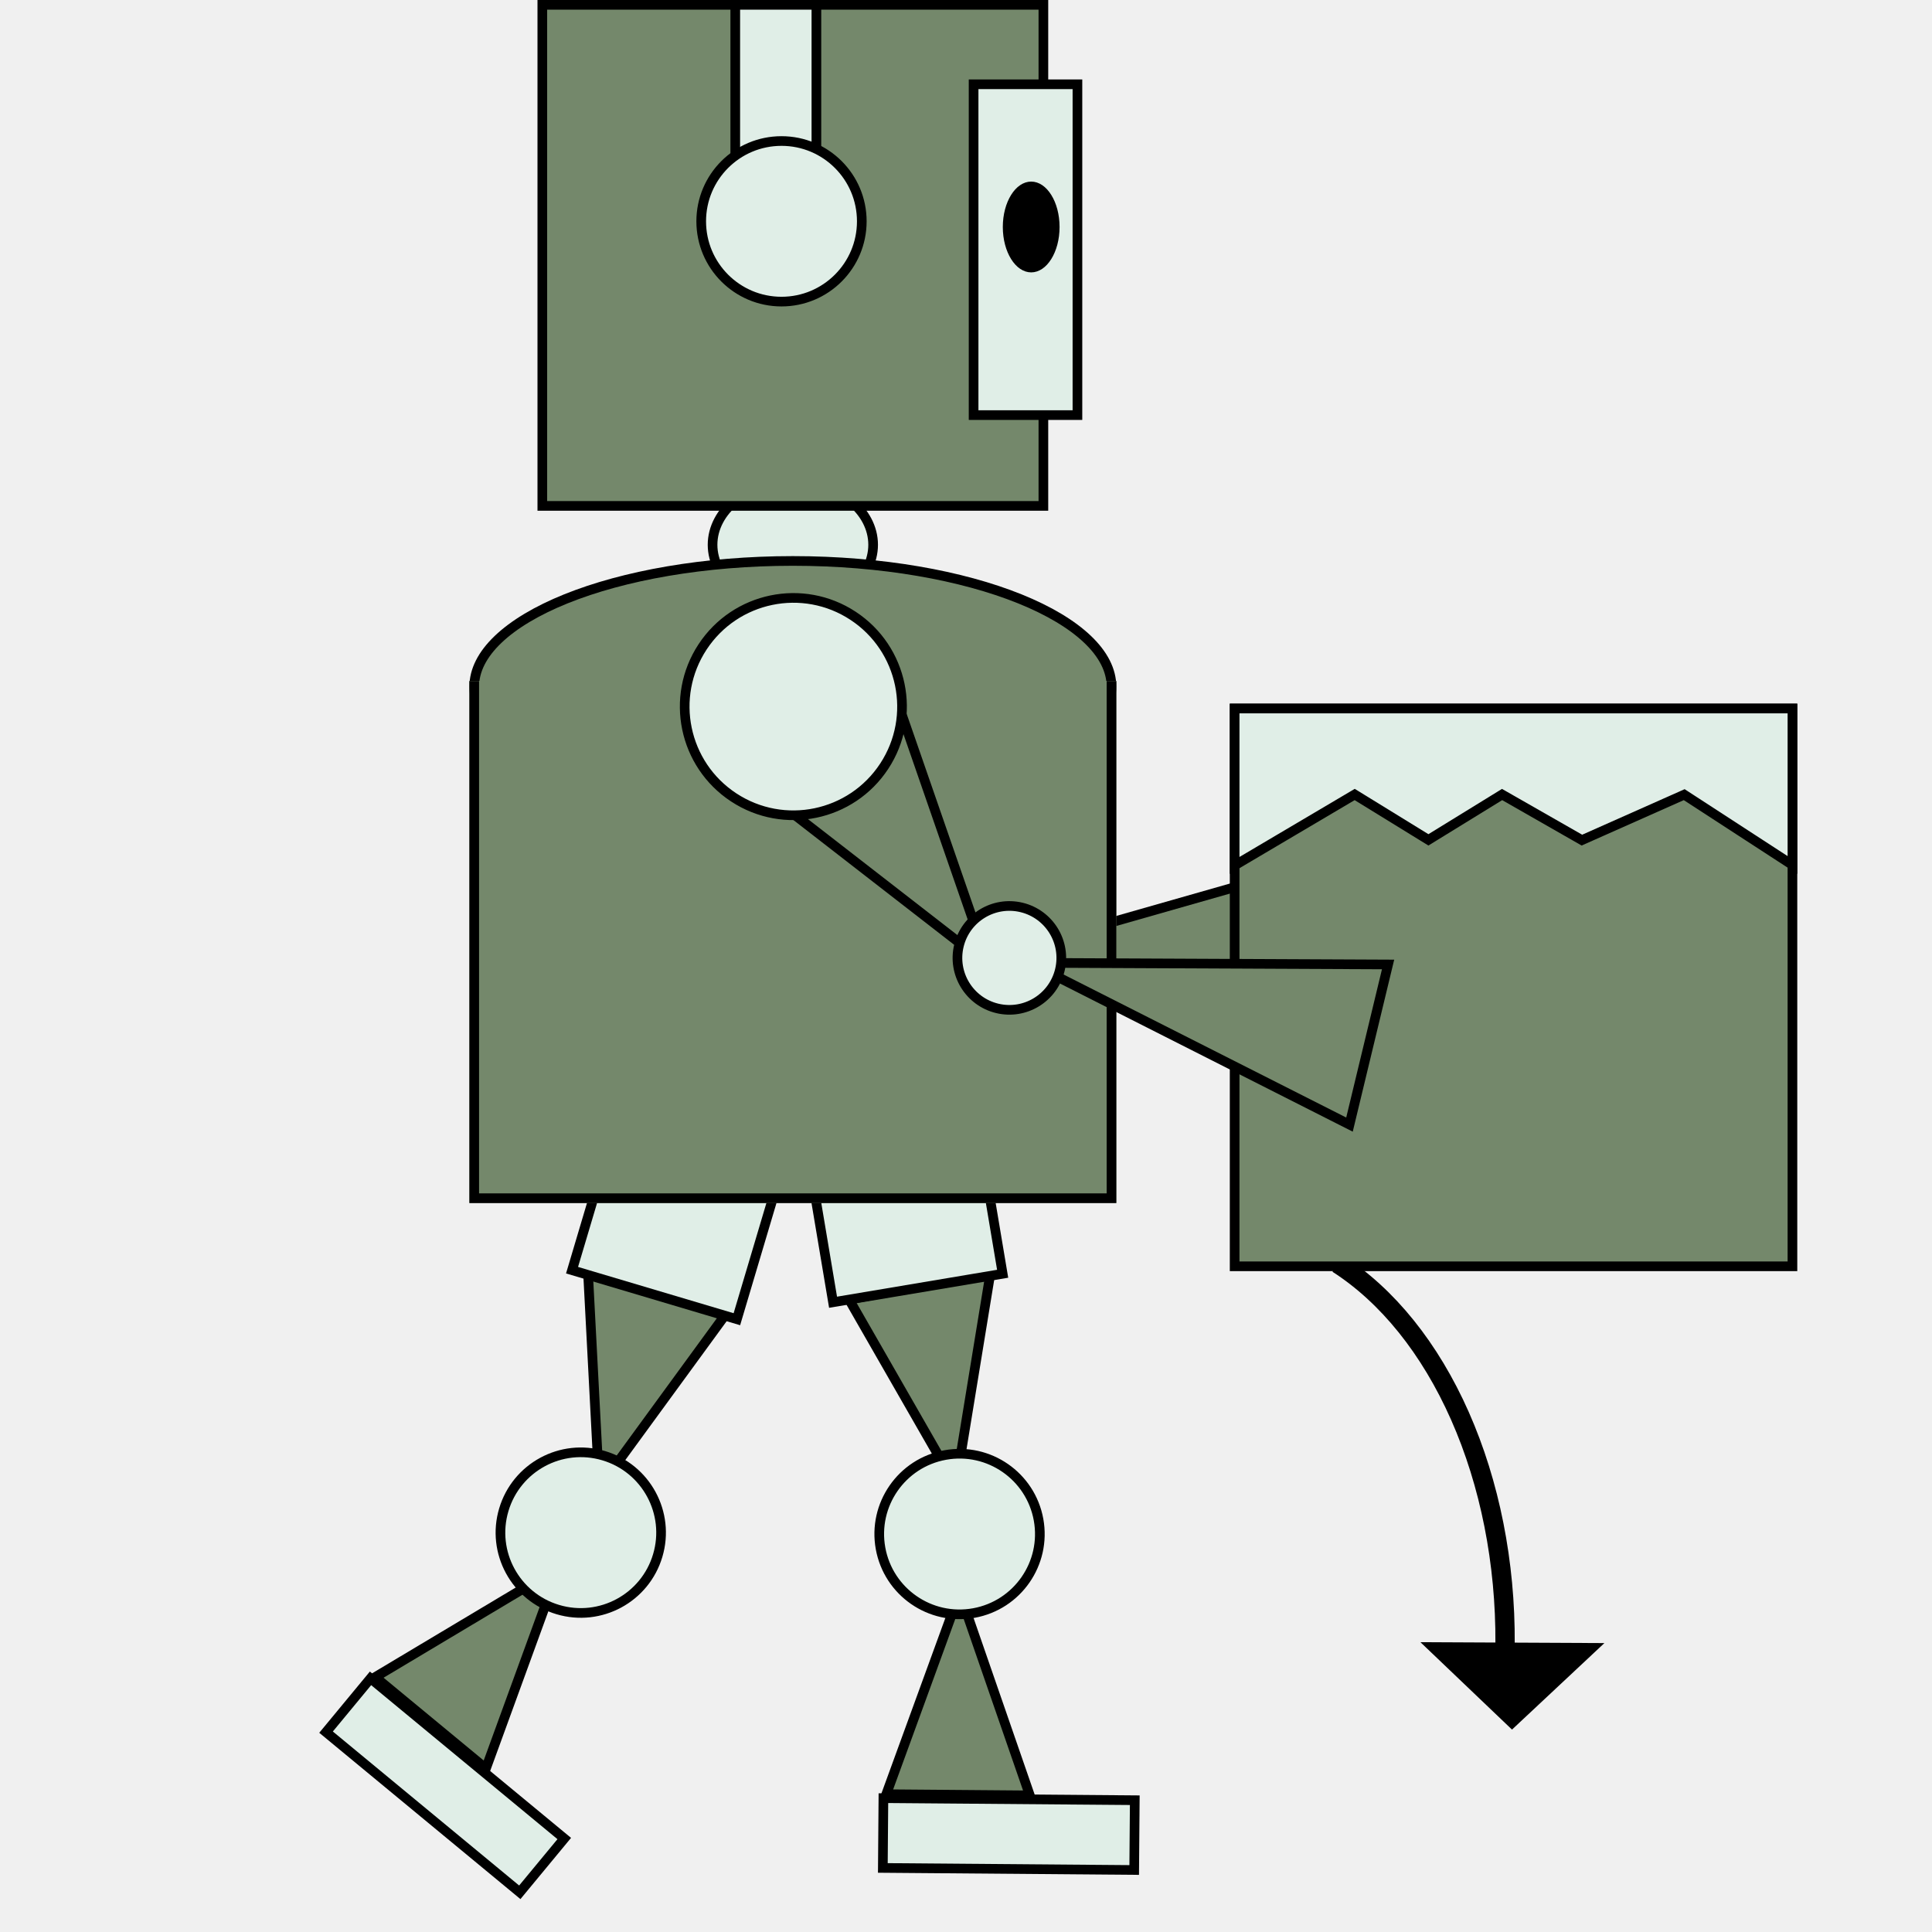
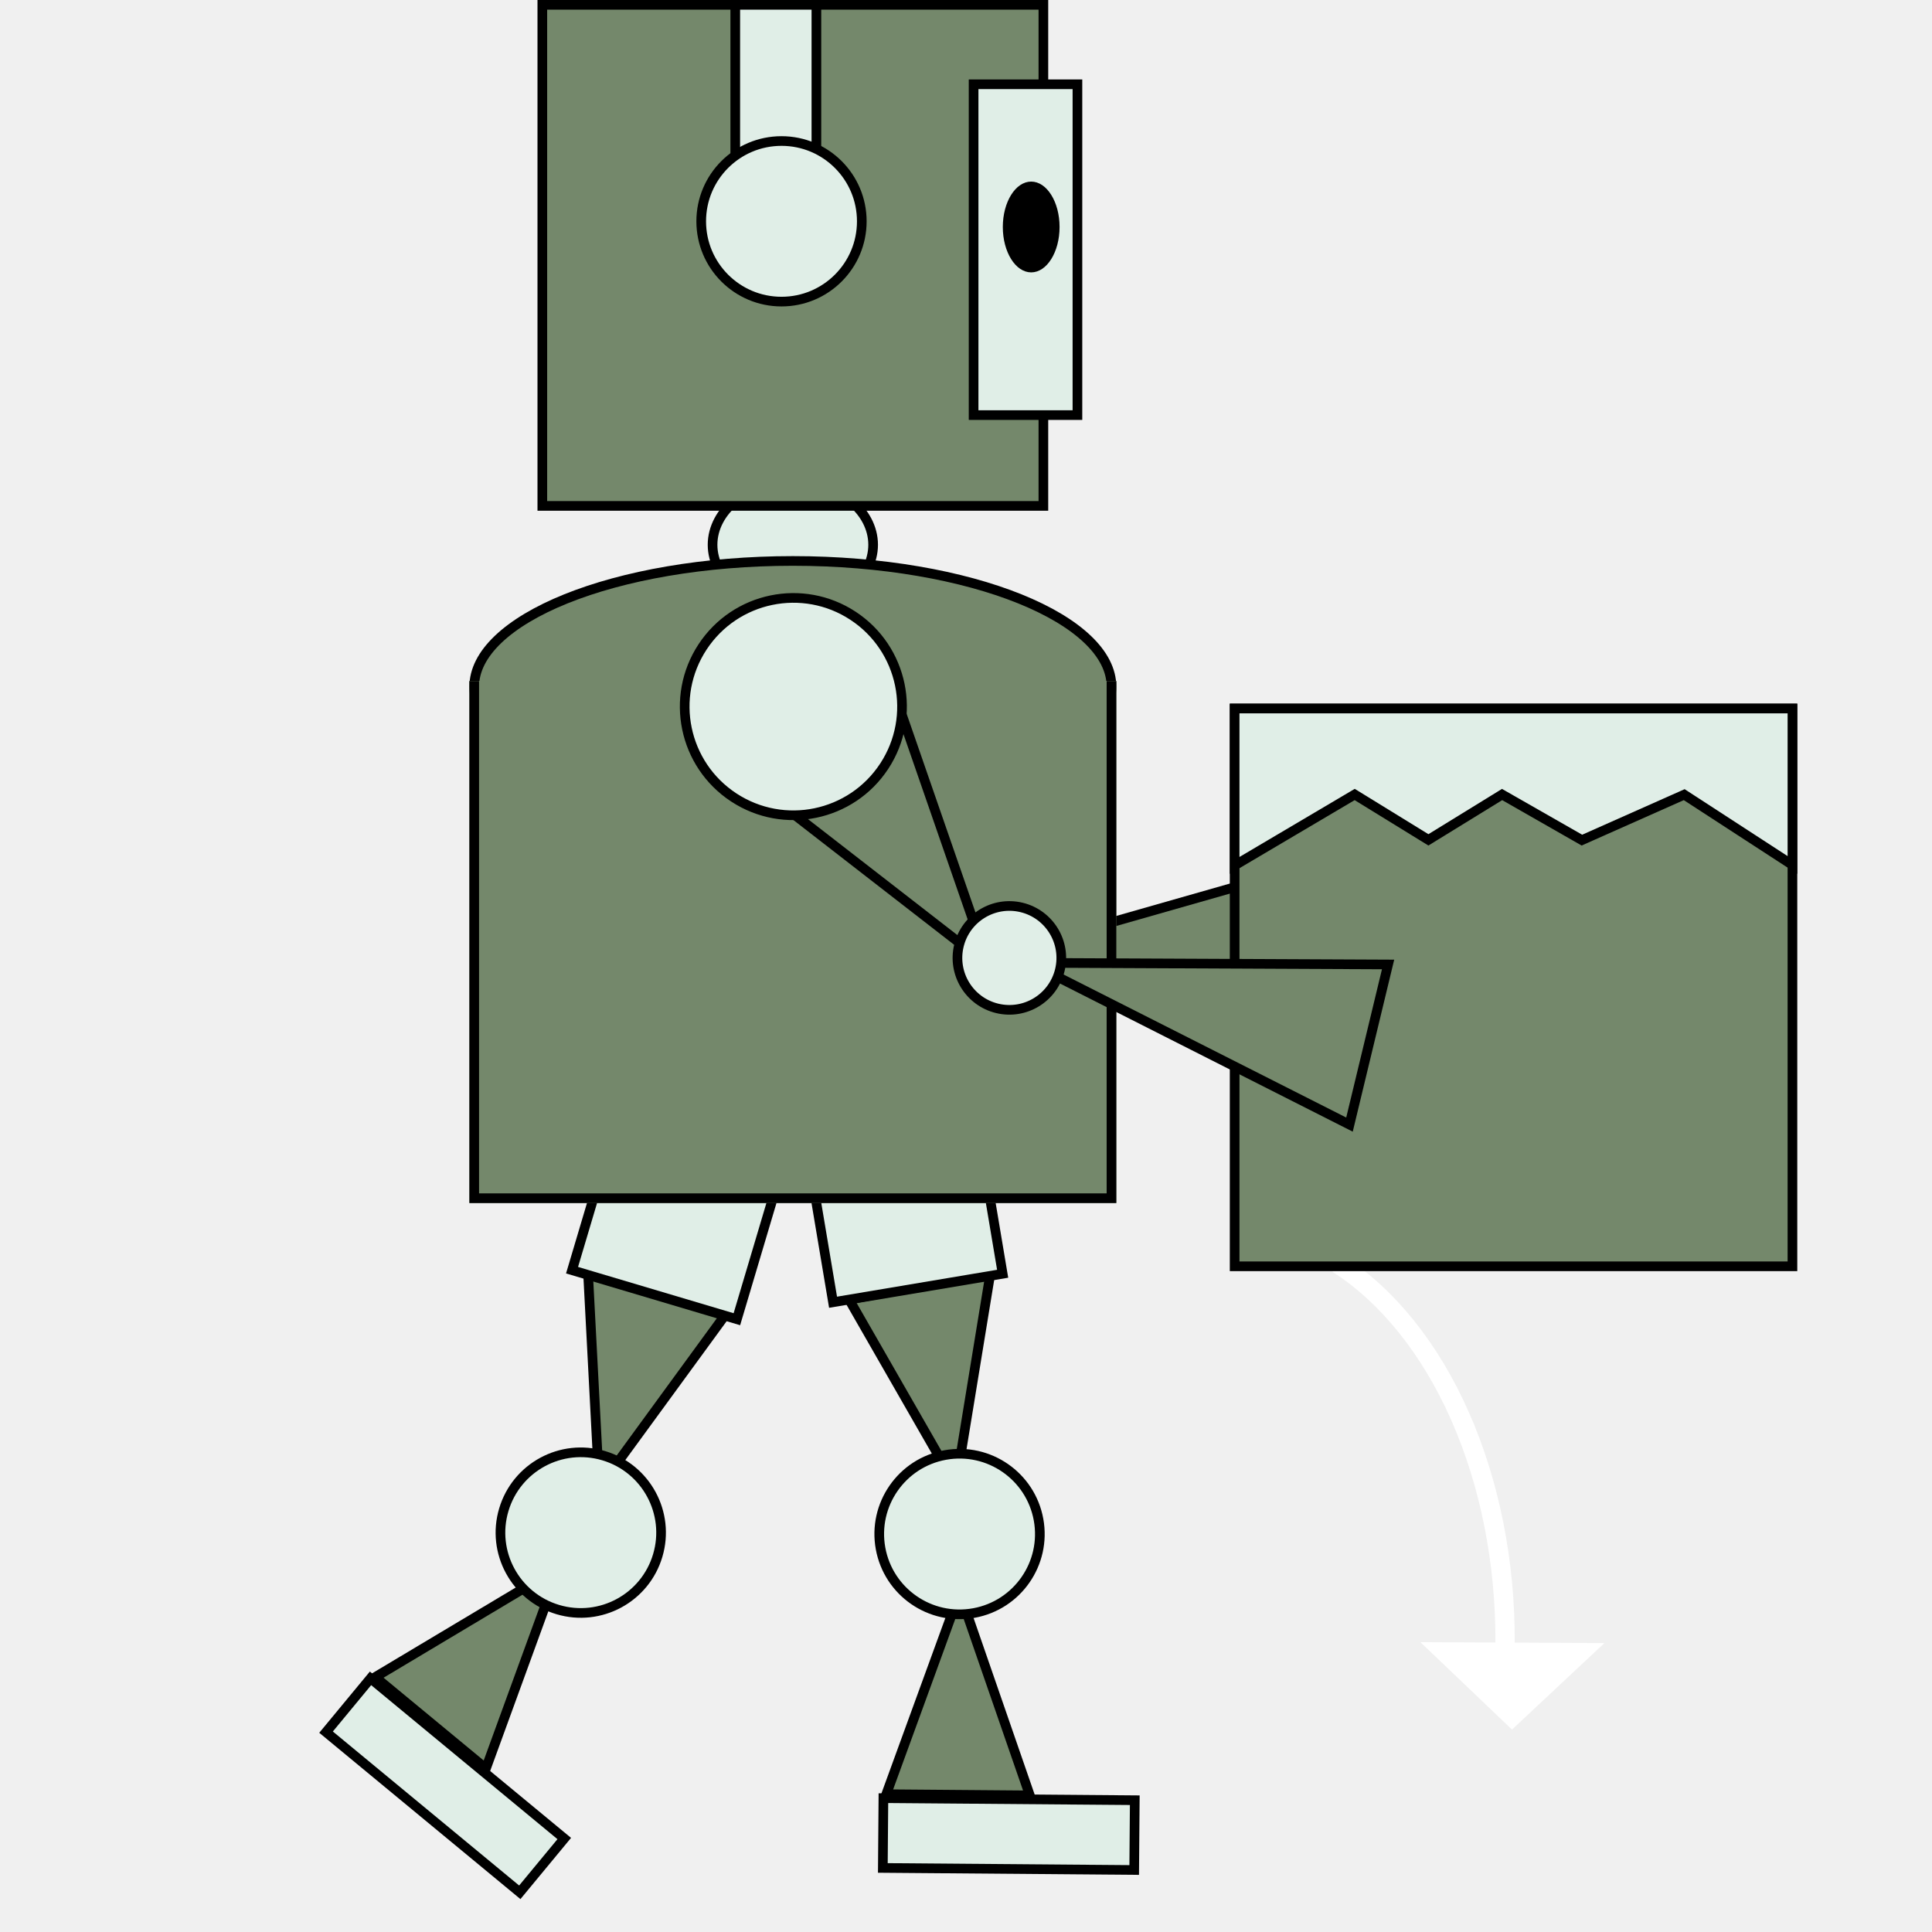
<svg xmlns="http://www.w3.org/2000/svg" width="200" height="200" viewBox="0 0 200 200" fill="none">
-   <g clip-path="url(#clip0_69_5760)">
-     <path d="M138.479 130.814C143.615 134.108 148.03 139.567 151.13 146.573C154.228 153.576 155.859 161.778 155.804 170.164" stroke="black" stroke-width="2" />
-     <path d="M148.298 170.506L156.525 178.358L164.828 170.585L148.298 170.506Z" fill="black" stroke="black" />
+   <g clip-path="url(#clip0_100_1782)">
+     <path d="M138.479 130.814C143.615 134.108 148.03 139.567 151.13 146.573C154.228 153.576 155.859 161.778 155.804 170.164" stroke="white" stroke-width="2" />
+     <path d="M148.298 170.506L156.525 178.358L164.828 170.585L148.298 170.506Z" fill="white" stroke="white" />
    <path d="M92.553 73.195L103.621 100.882L79.236 83.721L92.553 73.195Z" fill="#74886B" stroke="black" />
    <path d="M140.568 105.461L104.119 98.599L139.786 88.428L140.568 105.461Z" fill="#74886B" stroke="black" />
    <circle cx="82.828" cy="72.999" r="11.249" transform="rotate(-44.0259 82.8278 72.9994)" fill="#E0EEE7" stroke="black" />
    <circle cx="105.068" cy="98.773" r="5.374" transform="rotate(-44.0259 105.068 98.7728)" fill="#E0EEE7" stroke="black" />
    <path d="M90.387 56.395C90.387 59.913 86.776 62.944 82.076 62.944C77.376 62.944 73.764 59.913 73.764 56.395C73.764 52.876 77.376 49.845 82.076 49.845C86.776 49.845 90.387 52.876 90.387 56.395Z" fill="#E0EEE7" stroke="black" />
    <rect x="56.141" y="0.5" width="51.87" height="51.87" fill="#74886B" stroke="black" />
    <rect x="100.787" y="8.724" width="10.749" height="34.247" fill="#E0EEE7" stroke="black" />
    <rect x="76.114" y="0.5" width="8.399" height="28.372" fill="#E0EEE7" stroke="black" />
    <circle cx="80.901" cy="22.91" r="8.312" fill="#E0EEE7" stroke="black" />
    <path d="M109.186 23.498C109.186 24.717 108.876 25.797 108.401 26.556C107.923 27.322 107.325 27.697 106.748 27.697C106.172 27.697 105.574 27.322 105.096 26.556C104.621 25.797 104.311 24.717 104.311 23.498C104.311 22.279 104.621 21.199 105.096 20.44C105.574 19.674 106.172 19.298 106.748 19.298C107.325 19.298 107.923 19.674 108.401 20.44C108.876 21.199 109.186 22.279 109.186 23.498Z" fill="black" stroke="black" />
    <path d="M102.516 131.868L98.933 153.775L87.891 134.518L102.516 131.868Z" fill="#74886B" stroke="black" />
    <rect x="91.45" y="186.145" width="26.022" height="7.224" transform="rotate(0.466495 91.4503 186.145)" fill="#E0EEE7" stroke="black" />
    <path d="M91.746 185.735L99.348 164.879L106.609 185.856L91.746 185.735Z" fill="#74886B" stroke="black" />
    <circle cx="99.332" cy="158.802" r="8.312" transform="rotate(-10.2715 99.3322 158.802)" fill="#E0EEE7" stroke="black" />
    <rect x="83.581" y="118.991" width="17.802" height="16.038" transform="rotate(-9.53577 83.5813 118.991)" fill="#E0EEE7" stroke="black" />
    <path d="M75.122 136.062L62.035 153.992L60.876 131.824L75.122 136.062Z" fill="#74886B" stroke="black" />
    <rect x="38.356" y="173.742" width="26.022" height="7.224" transform="rotate(39.5811 38.3561 173.742)" fill="#E0EEE7" stroke="black" />
    <path d="M38.844 173.611L57.9 162.225L50.3 183.081L38.844 173.611Z" fill="#74886B" stroke="black" />
    <circle cx="60.121" cy="158.658" r="8.312" transform="rotate(16.5673 60.1215 158.658)" fill="#E0EEE7" stroke="black" />
    <rect x="63.267" y="117.879" width="17.802" height="14.199" transform="rotate(16.5673 63.2668 117.879)" fill="#E0EEE7" stroke="black" />
    <path d="M115.06 71.081C115.06 72.766 114.216 74.421 112.584 75.978C110.95 77.536 108.56 78.962 105.566 80.171C99.579 82.586 91.274 84.092 82.076 84.092C72.877 84.092 64.573 82.586 58.586 80.171C55.591 78.962 53.201 77.536 51.568 75.978C49.936 74.421 49.092 72.766 49.092 71.081C49.092 69.395 49.936 67.74 51.568 66.183C53.201 64.625 55.591 63.199 58.586 61.99C64.573 59.575 72.877 58.069 82.076 58.069C91.274 58.069 99.579 59.575 105.566 61.99C108.56 63.199 110.95 64.625 112.584 66.183C114.216 67.74 115.06 69.395 115.06 71.081Z" fill="#74886B" stroke="black" />
-     <mask id="path-24-inside-1_69_5760" fill="white">
+     <mask id="path-24-inside-1_100_1782" fill="white">
      <path d="M48.592 70.493H115.56V124.538H48.592V70.493Z" />
    </mask>
    <path d="M48.592 70.493H115.56V124.538H48.592V70.493Z" fill="#74886B" />
-     <path d="M115.56 124.538V125.538H116.56V124.538H115.56ZM48.592 124.538H47.592V125.538H48.592V124.538ZM114.56 70.493V124.538H116.56V70.493H114.56ZM115.56 123.538H48.592V125.538H115.56V123.538ZM49.592 124.538V70.493H47.592V124.538H49.592Z" fill="black" mask="url(#path-24-inside-1_69_5760)" />
+     <path d="M115.56 124.538V125.538H116.56V124.538H115.56ZM48.592 124.538H47.592V125.538H48.592V124.538ZM114.56 70.493V124.538H116.56V70.493H114.56ZM115.56 123.538H48.592V125.538H115.56V123.538ZM49.592 124.538V70.493H47.592V124.538H49.592Z" fill="black" mask="url(#path-24-inside-1_100_1782)" />
    <path d="M127.809 73.343H185.553V131.087H127.809V73.343Z" fill="#74886B" stroke="black" />
    <path d="M139.978 82.399L127.809 89.59V73.343H185.553V89.545L174.577 82.41L174.349 82.262L174.101 82.373L163.759 86.969L155.754 82.395L155.497 82.248L155.244 82.404L147.869 86.942L140.495 82.404L140.238 82.246L139.978 82.399Z" fill="#E0EEE7" stroke="black" />
    <path d="M92.593 71.778L102.355 99.952L78.799 81.671L92.593 71.778Z" fill="#74886B" stroke="black" />
    <path d="M139.698 116.418L106.605 99.672L143.694 99.841L139.698 116.418Z" fill="#74886B" stroke="black" />
    <circle cx="82.129" cy="73.147" r="11.249" transform="rotate(-56.7031 82.1286 73.1467)" fill="#E0EEE7" stroke="black" />
    <path d="M105.749 93.937C108.635 94.633 110.41 97.536 109.715 100.421C109.019 103.307 106.116 105.082 103.231 104.387C100.345 103.691 98.57 100.788 99.265 97.903C99.961 95.017 102.864 93.242 105.749 93.937Z" fill="#E0EEE7" stroke="black" />
  </g>
  <defs>
-     <clipPath id="clip0_69_5760">
+     <clipPath id="clip0_100_1782">
      <rect width="200" height="200" fill="white" />
    </clipPath>
  </defs>
</svg>
